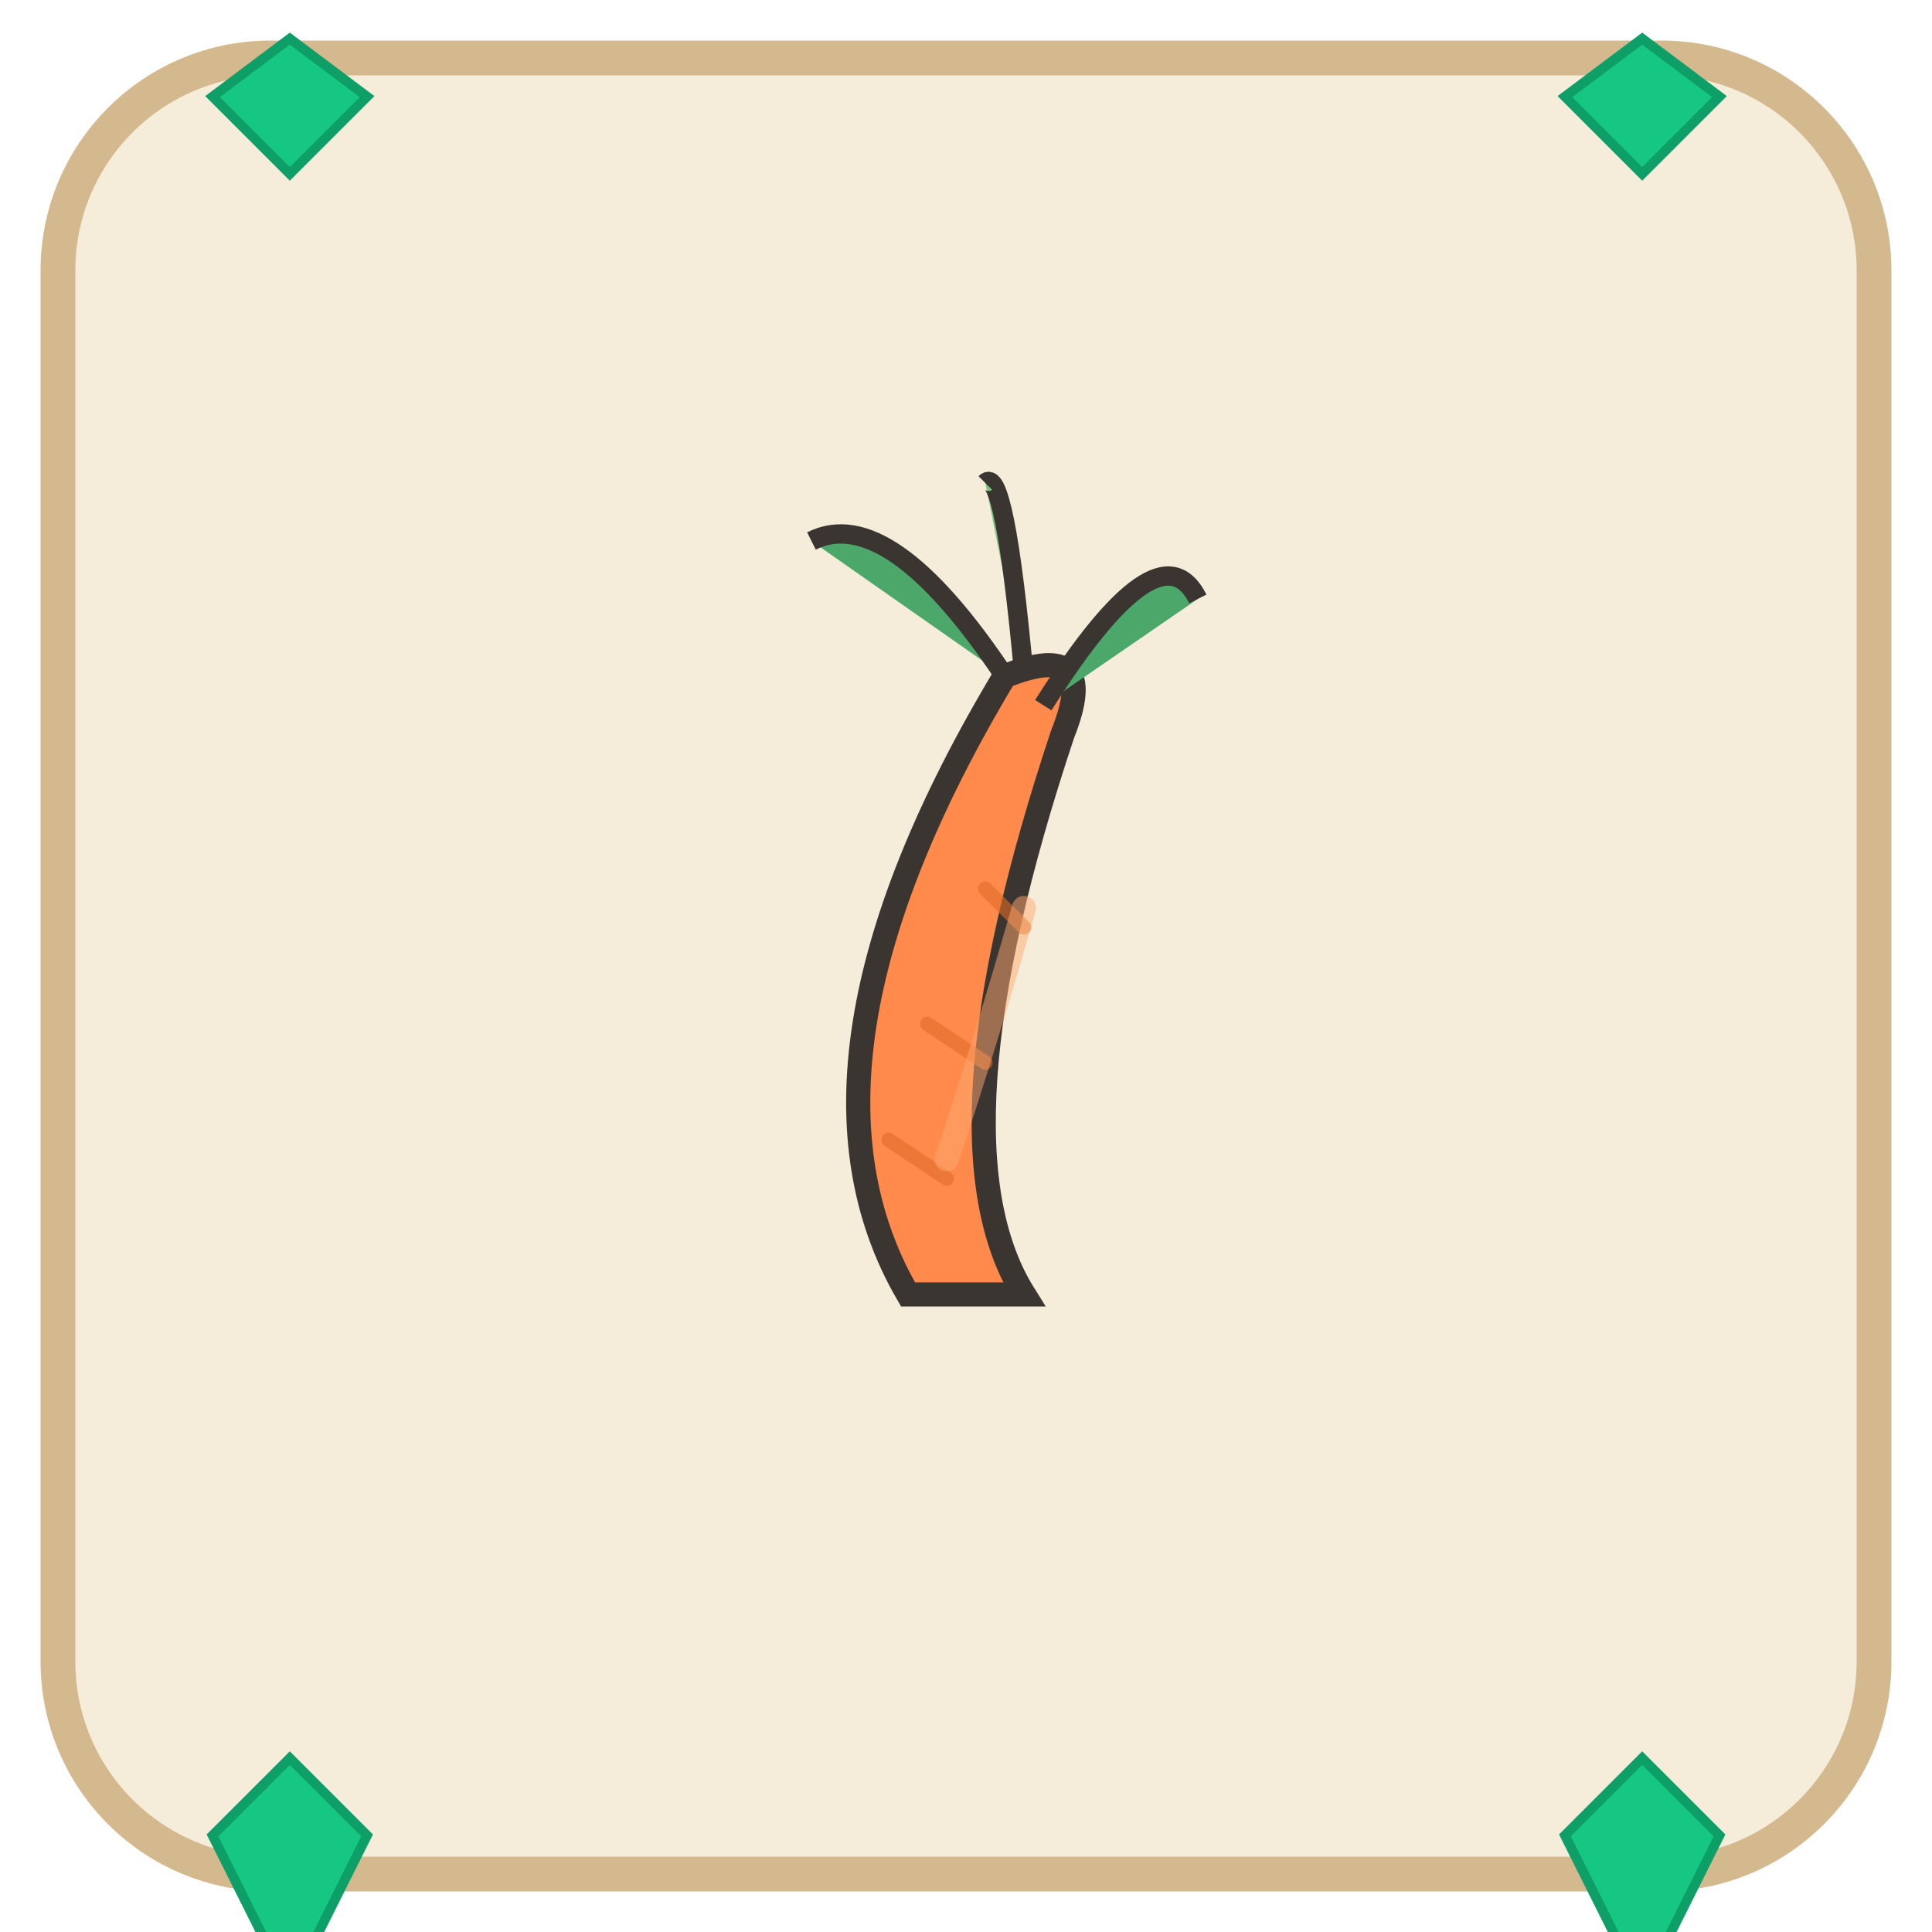
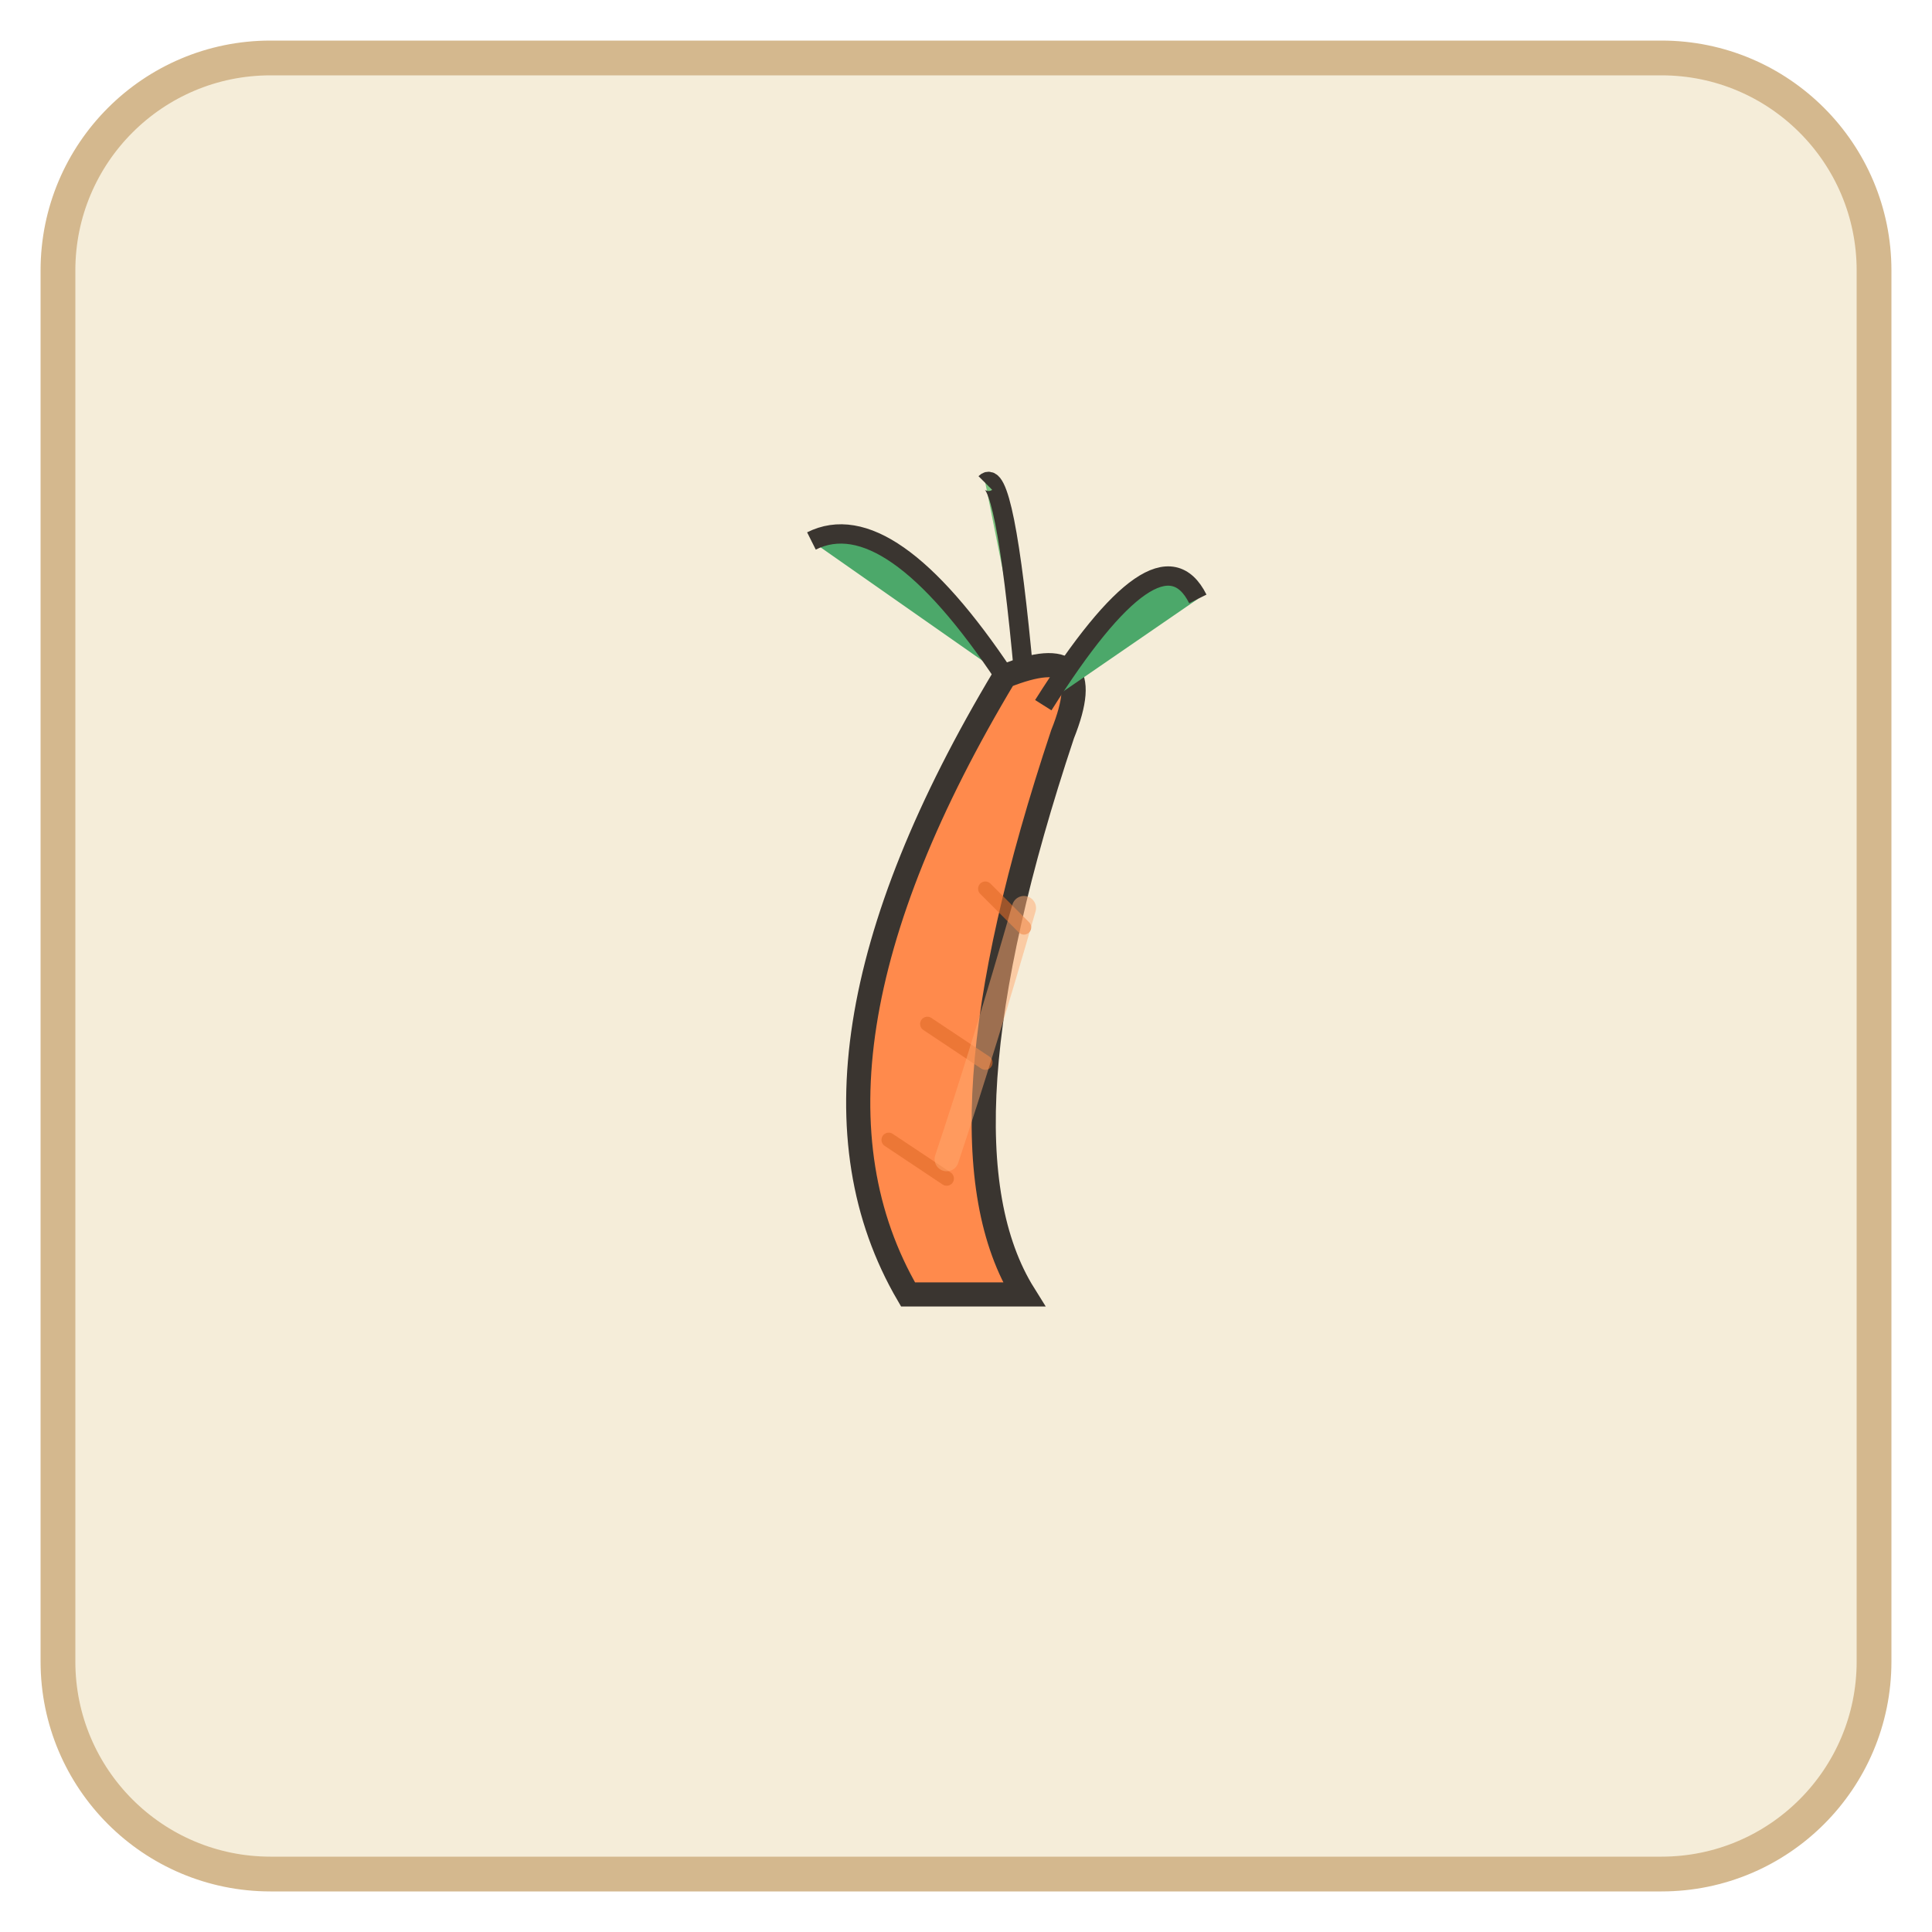
<svg xmlns="http://www.w3.org/2000/svg" viewBox="0 0 200 200" width="200" height="200">
  <rect x="6" y="6" width="188" height="188" rx="22" ry="22" fill="#F5EDD9" stroke="#D4B88E" stroke-width="3.6" />
-   <polygon points="22,10 30,4 38,10 30,18" fill="#16C784" stroke="#0E9E68" stroke-width="1" />
-   <polygon points="162,10 170,4 178,10 170,18" fill="#16C784" stroke="#0E9E68" stroke-width="1" />
-   <polygon points="22,190 30,206 38,190 30,182" fill="#16C784" stroke="#0E9E68" stroke-width="1" />
-   <polygon points="162,190 170,206 178,190 170,182" fill="#16C784" stroke="#0E9E68" stroke-width="1" />
  <g transform="translate(0, 0)">
    <path d="M94,134              Q80,110 104,70              Q114,66 110,76              Q96,118 106,134              Z" fill="#FF8A4C" stroke="#3A3530" stroke-width="2.5" />
    <line x1="92" y1="118" x2="98" y2="122" stroke="#E06A28" stroke-width="1.5" stroke-linecap="round" opacity="0.6" />
    <line x1="96" y1="106" x2="102" y2="110" stroke="#E06A28" stroke-width="1.5" stroke-linecap="round" opacity="0.6" />
    <line x1="102" y1="92" x2="106" y2="96" stroke="#E06A28" stroke-width="1.5" stroke-linecap="round" opacity="0.6" />
    <path d="M104,70 Q92,52 84,56" fill="#4CA86A" stroke="#3A3530" stroke-width="2" stroke-linejoin="round" />
    <path d="M106,70 Q104,48 102,50" fill="#7CC47F" stroke="#3A3530" stroke-width="2" stroke-linejoin="round" />
    <path d="M108,73 Q120,54 124,62" fill="#4CA86A" stroke="#3A3530" stroke-width="2" stroke-linejoin="round" />
    <path d="M98,120 Q102,108 106,94" fill="none" stroke="#FFAA70" stroke-width="2.5" stroke-linecap="round" opacity="0.5" />
  </g>
</svg>
